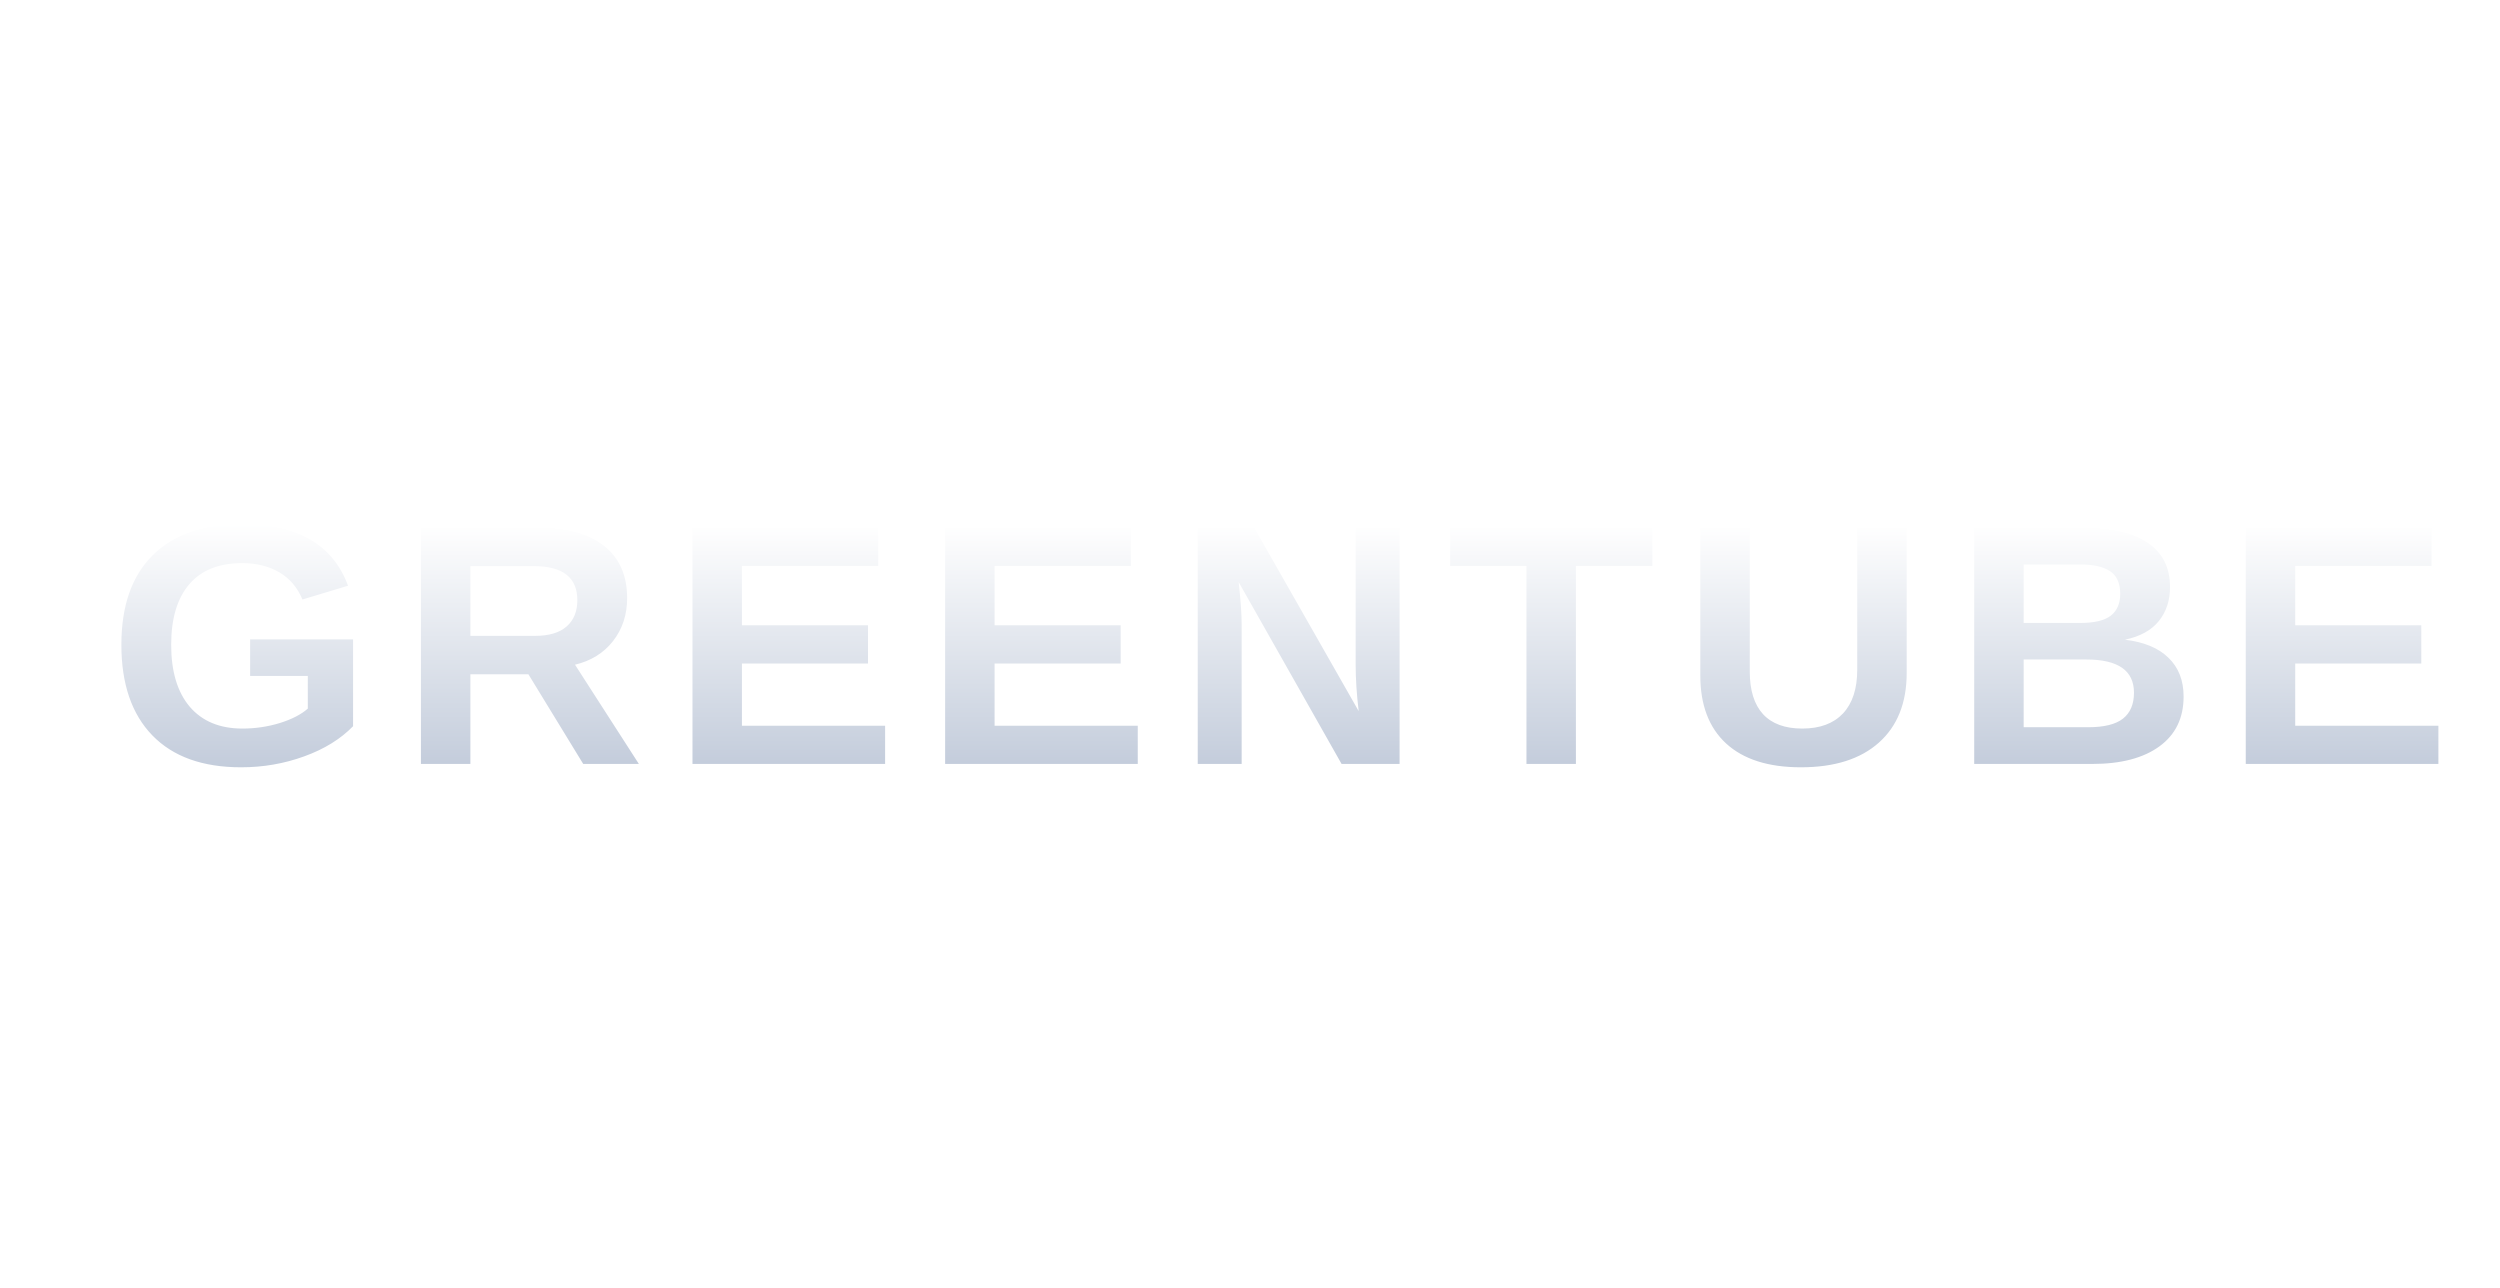
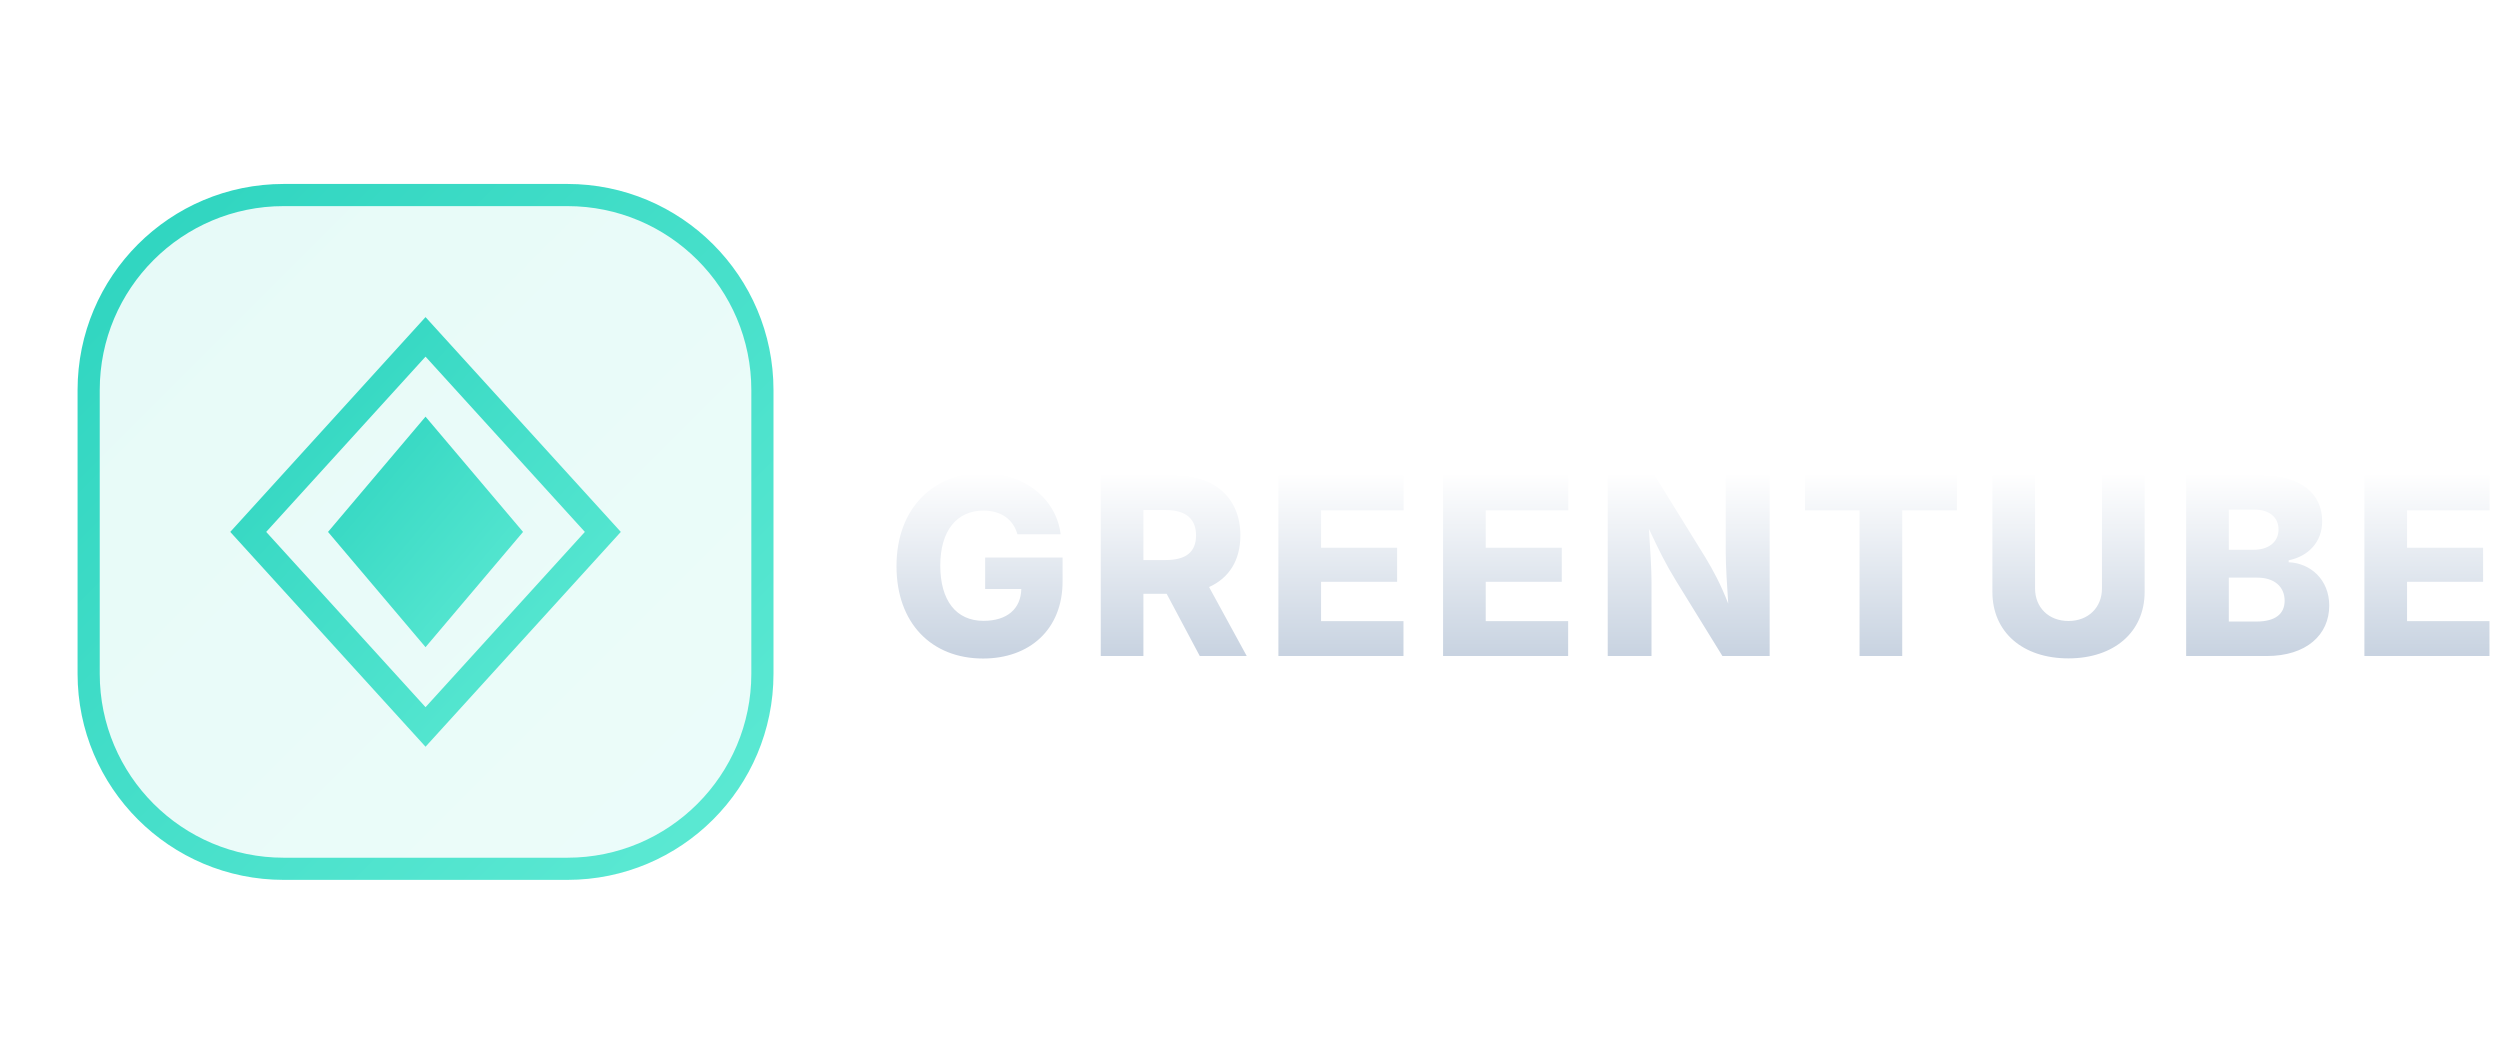
- <svg xmlns="http://www.w3.org/2000/svg" viewBox="0 0 233 120" role="img" aria-label="GREENTUBE">
+ <svg xmlns="http://www.w3.org/2000/svg" viewBox="0 0 282 120" role="img" aria-label="GREENTUBE">
  <defs>
-     <linearGradient id="w" x1="0" y1="0" x2="0" y2="1">
+     <linearGradient id="g" x1="0" y1="0" x2="1" y2="1">
+       <stop offset="0" stop-color="#2dd4bf" />
+       <stop offset="1" stop-color="#5eead4" />
+     </linearGradient>
+     <linearGradient id="t" x1="0" y1="0" x2="0" y2="1">
      <stop offset="0" stop-color="#ffffff" />
-       <stop offset="1" stop-color="#c3ccdb" />
+       <stop offset="1" stop-color="#c7d2e0" />
    </linearGradient>
  </defs>
-   <text x="10" y="71.2" font-family="'Plus Jakarta Sans','Segoe UI',Arial,Helvetica,sans-serif" font-size="32" font-weight="800" letter-spacing="2.2" fill="url(#w)">GREENTUBE</text>
+   <rect x="10" y="22" width="76" height="76" rx="22" fill="url(#g)" opacity="0.12" />
+   <rect x="10" y="22" width="76" height="76" rx="22" fill="none" stroke="url(#g)" stroke-width="2.5" />
+   <path d="M48 38 L68 60 L48 82 L28 60 Z" fill="none" stroke="url(#g)" stroke-width="3" />
+   <path d="M48 47 L59 60 L48 73 L37 60 Z" fill="url(#g)" />
+   <text x="100" y="74" font-family="'Inter','Segoe UI',Arial,Helvetica,sans-serif" font-size="28" font-weight="800" letter-spacing="1.5" fill="url(#t)">GREENTUBE</text>
</svg>
